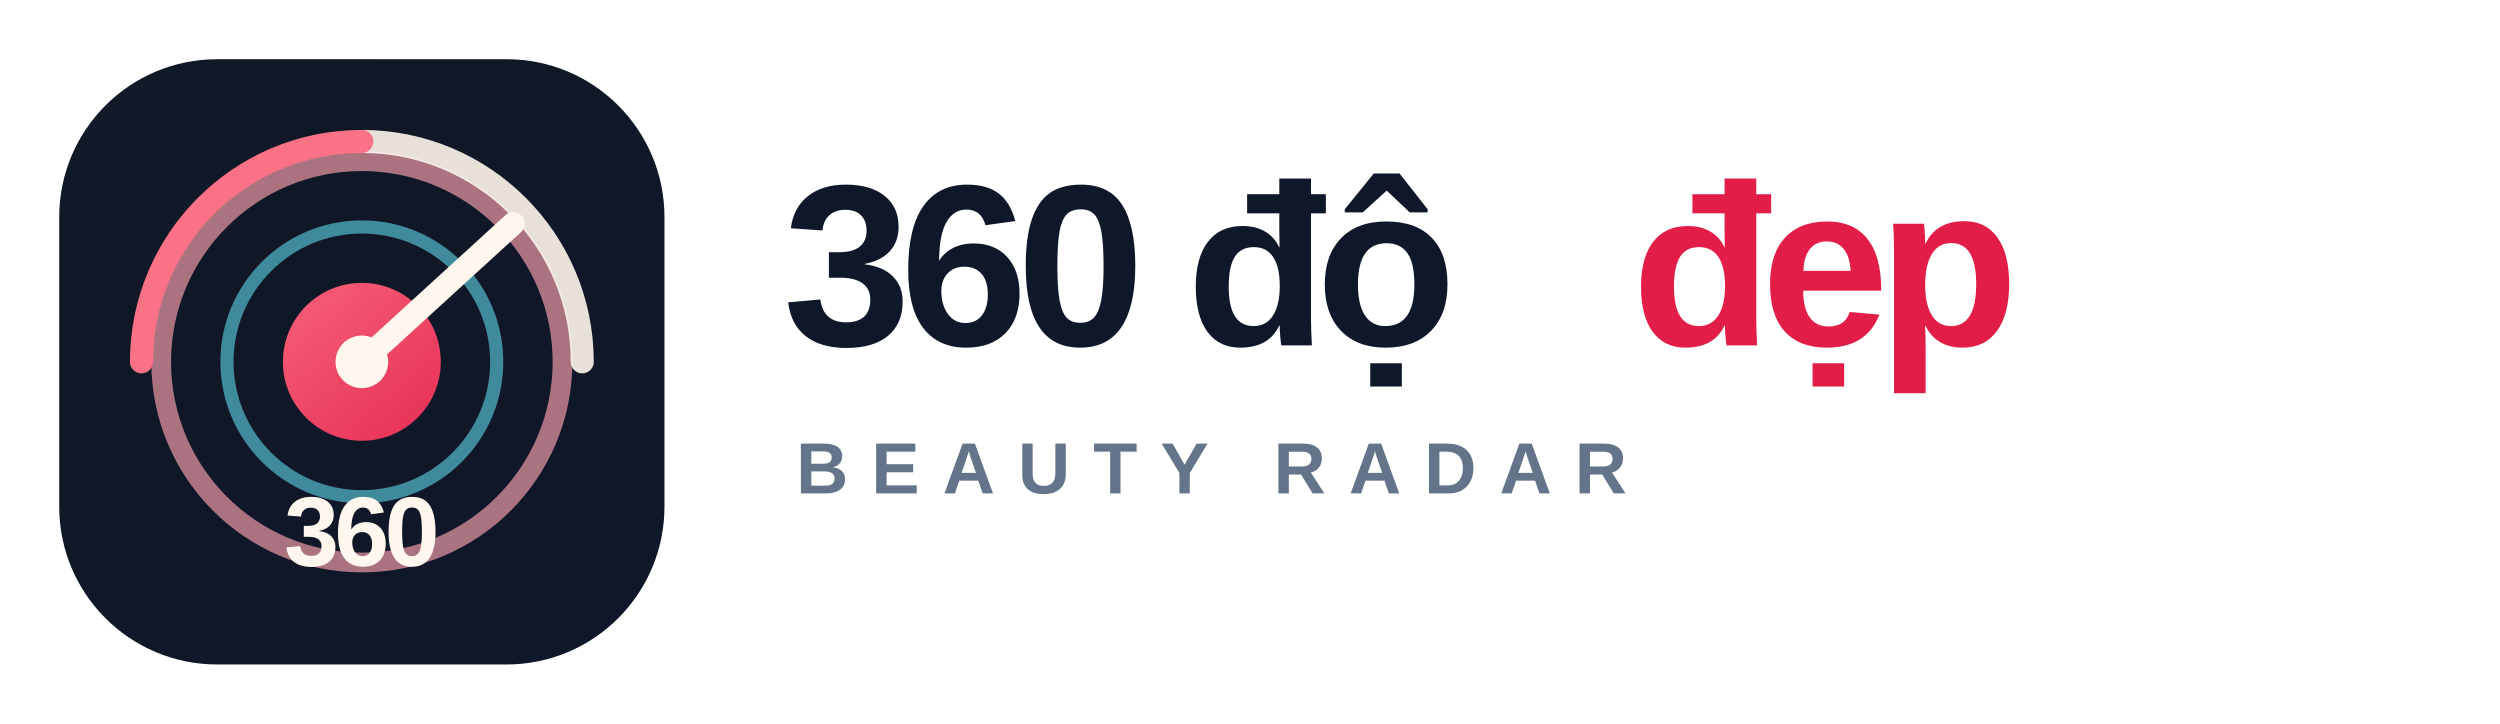
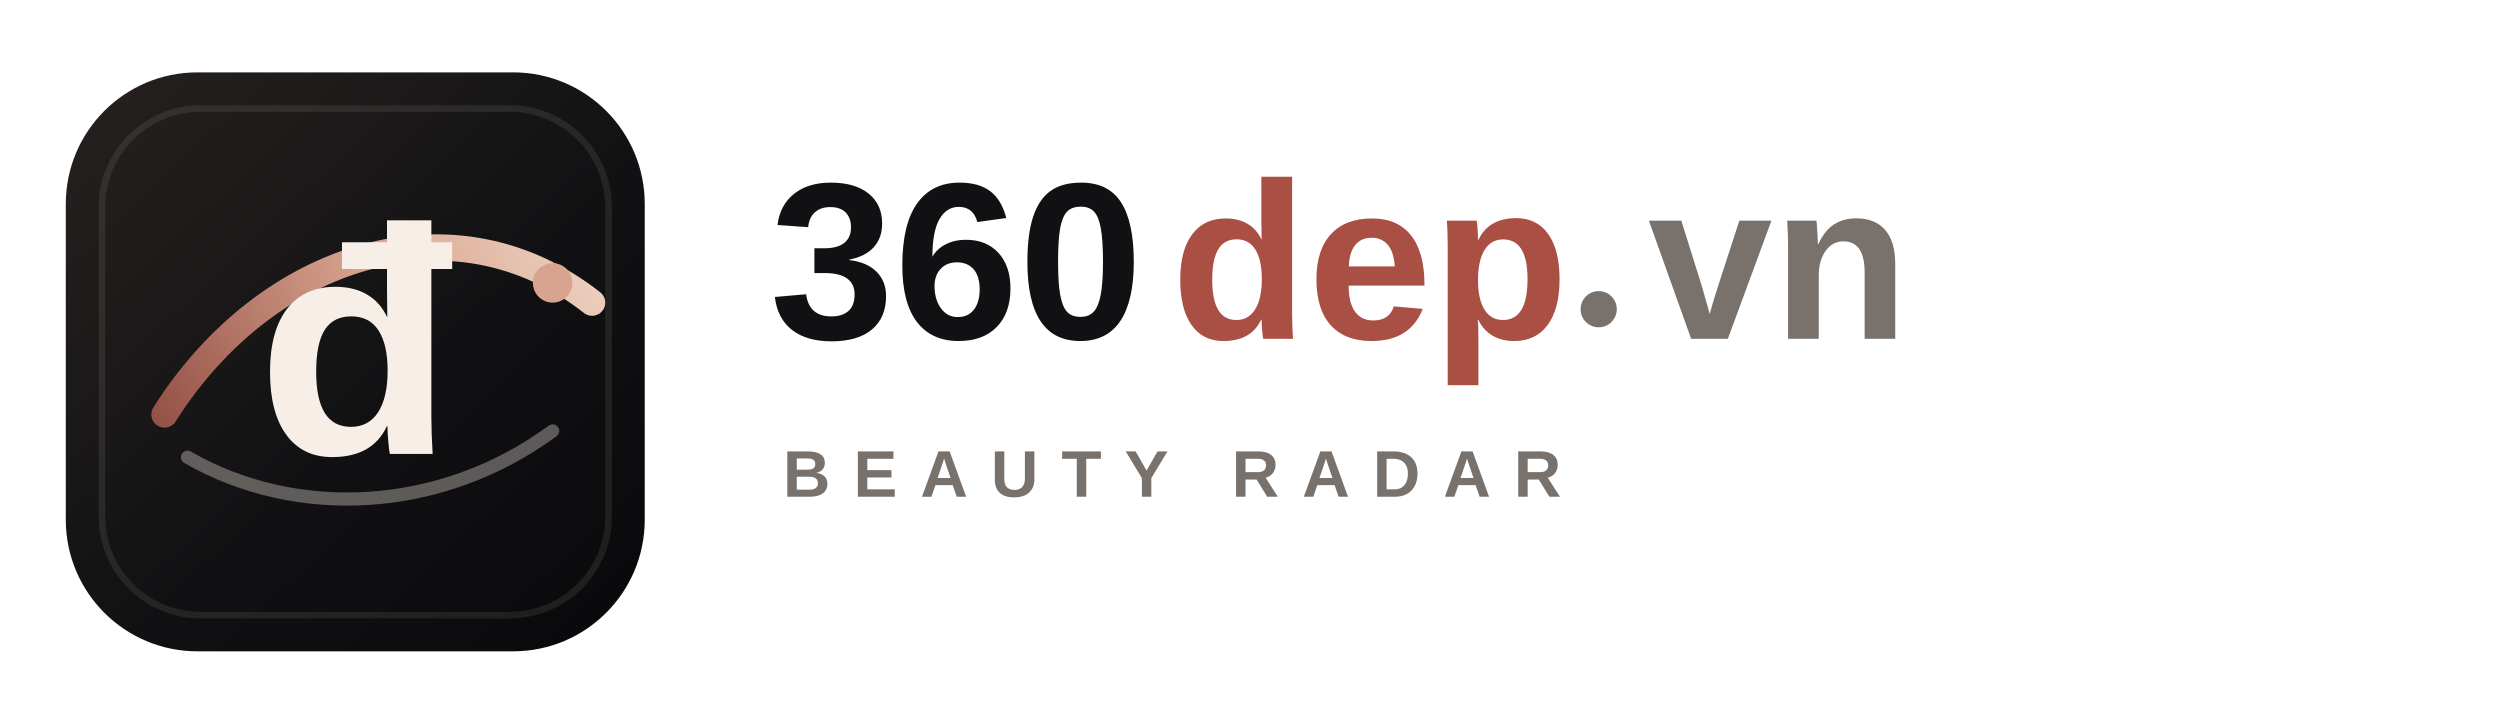
- <svg xmlns="http://www.w3.org/2000/svg" viewBox="0 0 760 220" role="img" aria-label="360 độ đẹp">
+ <svg xmlns="http://www.w3.org/2000/svg" viewBox="0 0 760 220" role="img" aria-label="360dep.vn">
  <defs>
-     <linearGradient id="lockup-bg" x1="24" y1="18" x2="186" y2="198" gradientUnits="userSpaceOnUse">
-       <stop offset="0" stop-color="#111827" />
-       <stop offset="1" stop-color="#0f172a" />
+     <linearGradient id="lockup-bg" x1="28" y1="22" x2="192" y2="196" gradientUnits="userSpaceOnUse">
+       <stop offset="0" stop-color="#26211f" />
+       <stop offset=".56" stop-color="#111113" />
+       <stop offset="1" stop-color="#09090b" />
    </linearGradient>
-     <linearGradient id="lockup-dot" x1="78" y1="64" x2="150" y2="150" gradientUnits="userSpaceOnUse">
-       <stop offset="0" stop-color="#fb7185" />
-       <stop offset="1" stop-color="#e11d48" />
+     <linearGradient id="lockup-brass" x1="48" y1="142" x2="184" y2="64" gradientUnits="userSpaceOnUse">
+       <stop offset="0" stop-color="#8f4a40" />
+       <stop offset=".55" stop-color="#d8a48f" />
+       <stop offset="1" stop-color="#f0d8c8" />
    </linearGradient>
  </defs>
-   <rect x="18" y="18" width="184" height="184" rx="48" fill="url(#lockup-bg)" />
-   <circle cx="110" cy="110" r="61" fill="none" stroke="#fda4af" stroke-width="6" stroke-opacity=".65" />
-   <circle cx="110" cy="110" r="41" fill="none" stroke="#67e8f9" stroke-width="4" stroke-opacity=".55" />
-   <path d="M110 43a67 67 0 0 1 67 67" fill="none" stroke="#fff7ed" stroke-width="7" stroke-linecap="round" stroke-opacity=".9" />
-   <path d="M43 110a67 67 0 0 1 67-67" fill="none" stroke="#fb7185" stroke-width="7" stroke-linecap="round" />
-   <circle cx="110" cy="110" r="24" fill="url(#lockup-dot)" />
-   <circle cx="110" cy="110" r="8" fill="#fff7ed" />
-   <path d="M110 110 156 68" fill="none" stroke="#fff7ed" stroke-width="7" stroke-linecap="round" />
-   <text x="110" y="172" text-anchor="middle" font-family="Arial, Helvetica, sans-serif" font-size="30" font-weight="900" letter-spacing="-1.4" fill="#fff7ed">360</text>
-   <text x="238" y="105" font-family="Arial, Helvetica, sans-serif" font-size="70" font-weight="900" letter-spacing="-3.4" fill="#0f172a">360 độ</text>
-   <text x="496" y="105" font-family="Arial, Helvetica, sans-serif" font-size="70" font-weight="900" letter-spacing="-3.4" fill="#e11d48">đẹp</text>
-   <text x="242" y="150" font-family="Arial, Helvetica, sans-serif" font-size="22" font-weight="800" letter-spacing="7" fill="#64748b">BEAUTY RADAR</text>
+   <rect x="20" y="22" width="176" height="176" rx="40" fill="url(#lockup-bg)" />
+   <rect x="31" y="33" width="154" height="154" rx="30" fill="none" stroke="#f7efe7" stroke-opacity=".09" stroke-width="2" />
+   <path d="M50 126c31-49 88-67 130-34" fill="none" stroke="url(#lockup-brass)" stroke-width="8" stroke-linecap="round" />
+   <path d="M57 139c33 19 77 17 111-8" fill="none" stroke="#f7efe7" stroke-width="4" stroke-linecap="round" stroke-opacity=".34" />
+   <circle cx="168" cy="86" r="6" fill="#d8a48f" />
+   <text x="108" y="138" text-anchor="middle" font-family="Arial, Helvetica, sans-serif" font-size="98" font-weight="900" letter-spacing="0" fill="#f7efe7">đ</text>
+   <text x="234" y="103" font-family="Arial, Helvetica, sans-serif" font-size="68" font-weight="900" letter-spacing="0" fill="#111113">360</text>
+   <text x="356" y="103" font-family="Arial, Helvetica, sans-serif" font-size="68" font-weight="900" letter-spacing="0" fill="#a94f43">dep</text>
+   <circle cx="486" cy="94" r="5.5" fill="#78716c" />
+   <text x="501" y="103" font-family="Arial, Helvetica, sans-serif" font-size="68" font-weight="900" letter-spacing="0" fill="#78716c">vn</text>
+   <text x="238" y="151" font-family="Arial, Helvetica, sans-serif" font-size="20" font-weight="800" letter-spacing="7" fill="#78716c">BEAUTY RADAR</text>
</svg>
